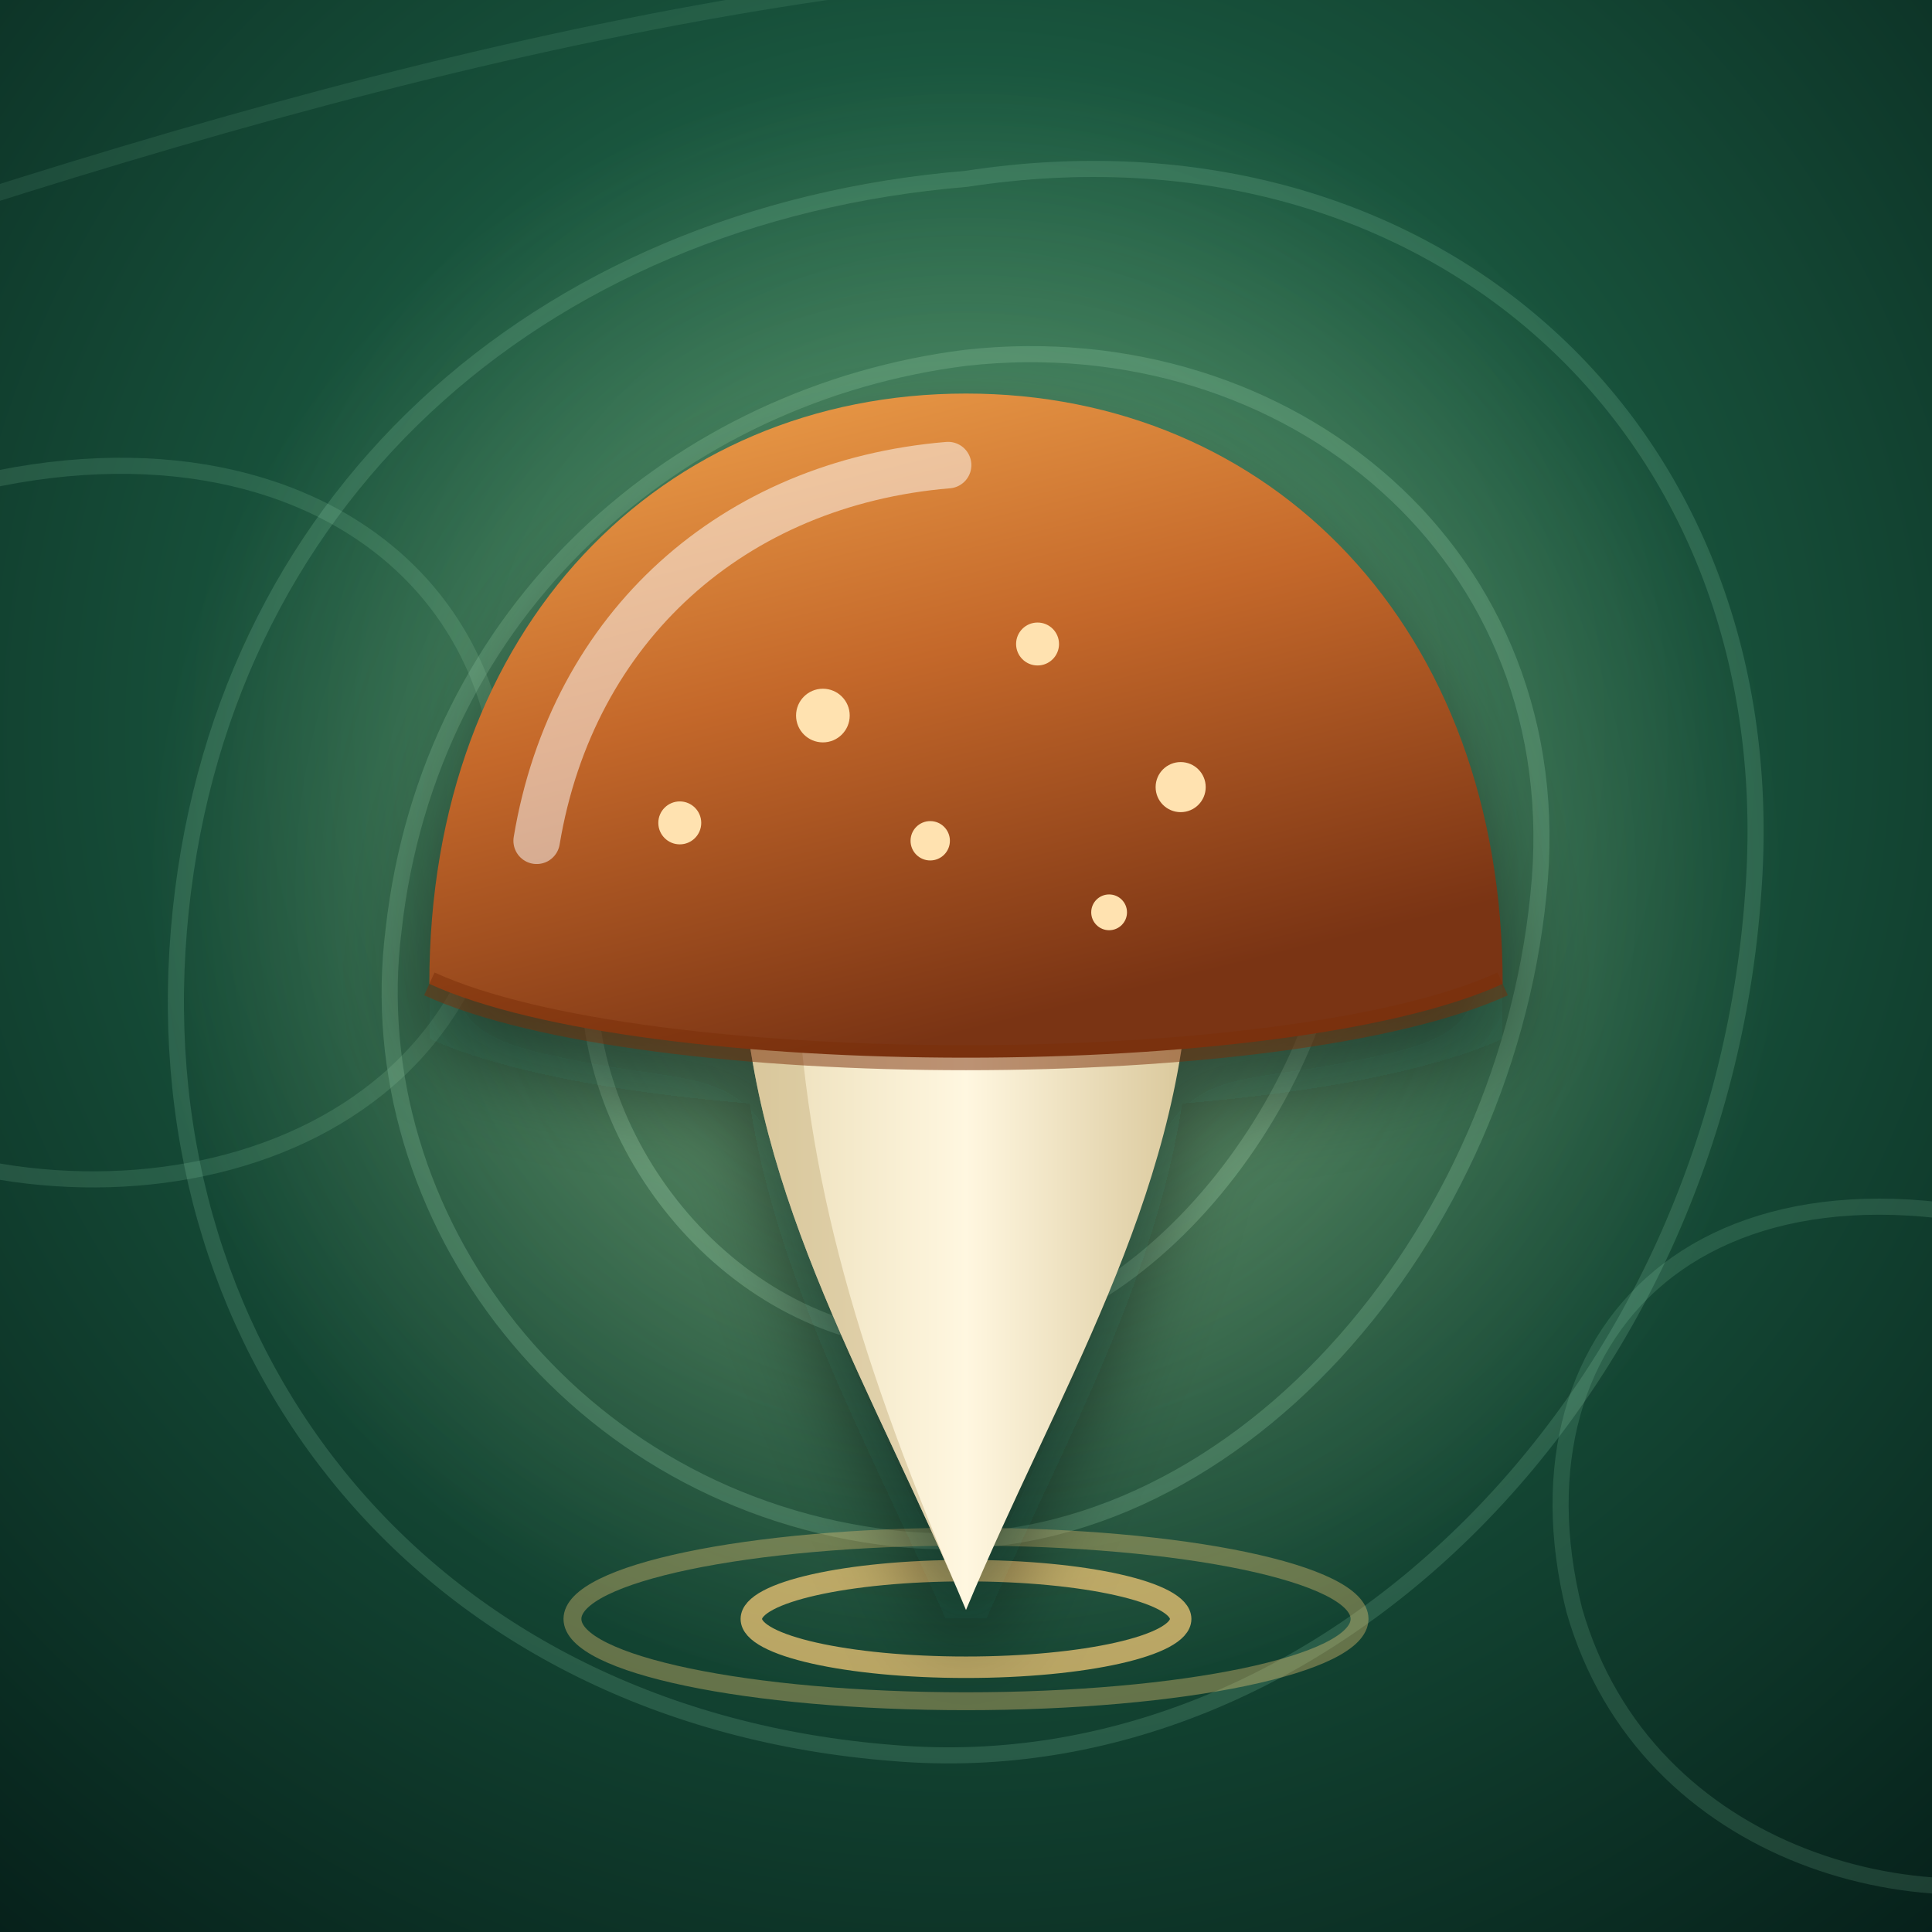
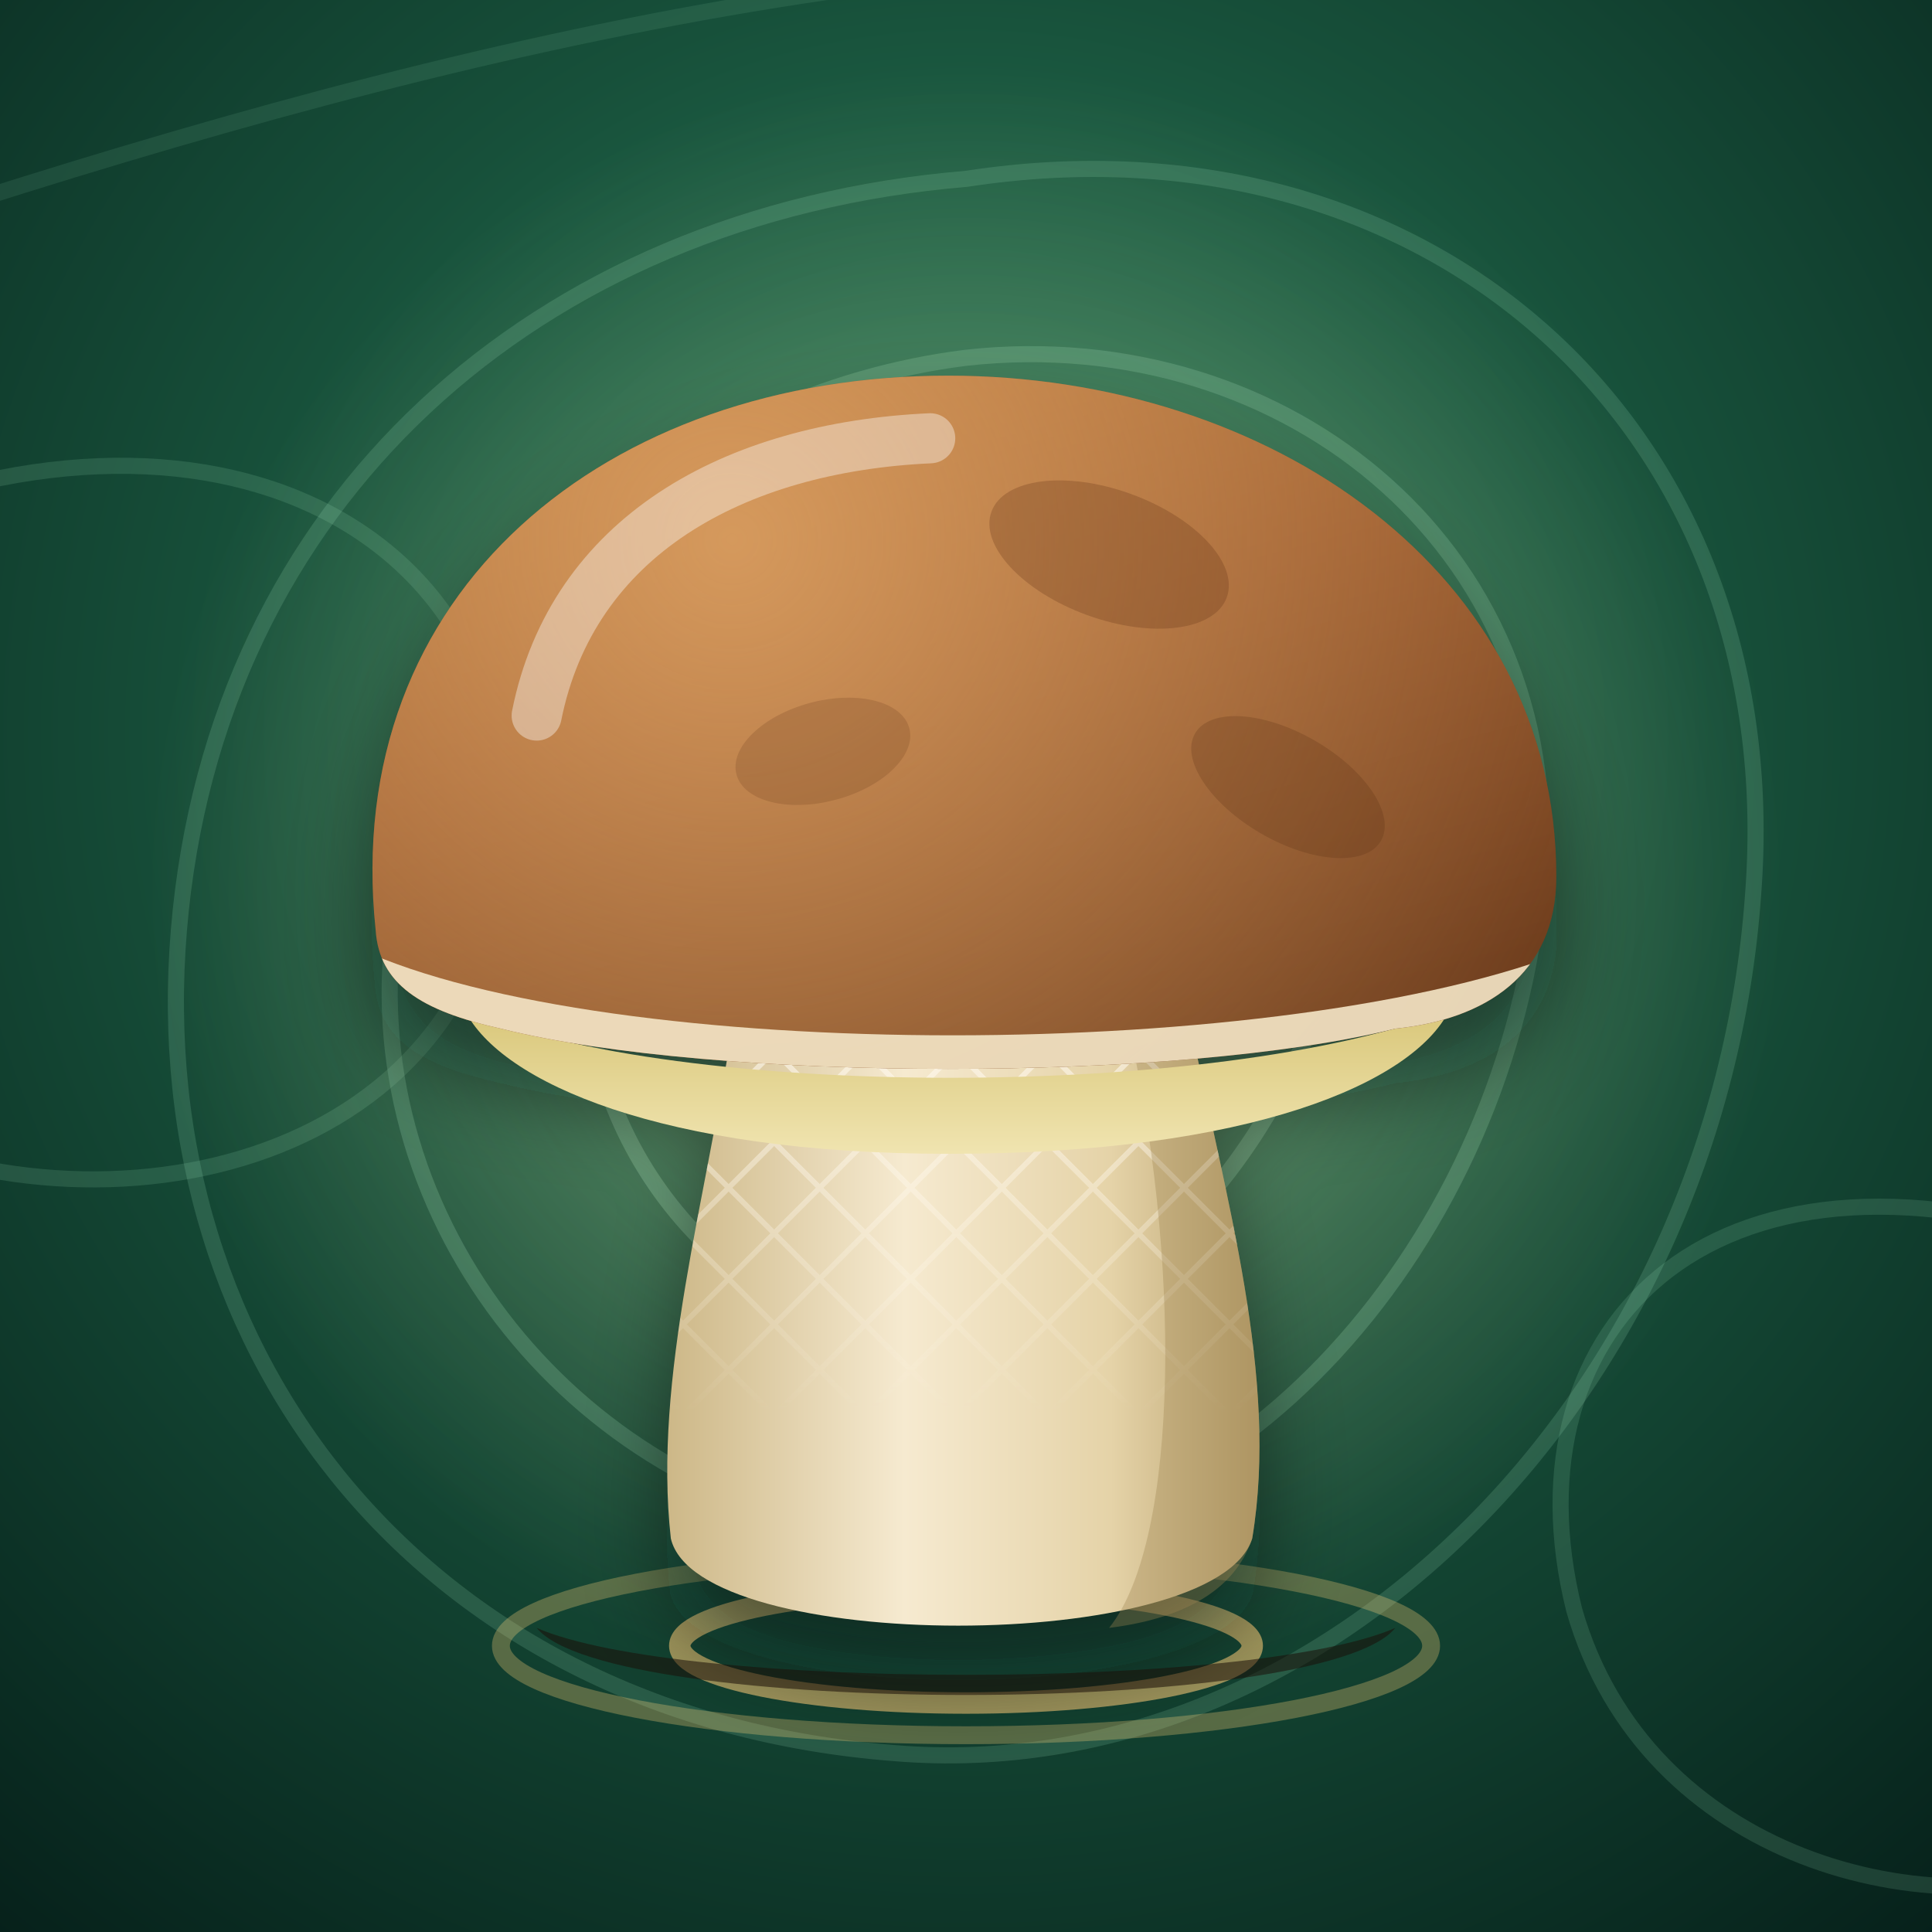
<svg xmlns="http://www.w3.org/2000/svg" width="108" height="108" viewBox="0 0 108 108">
  <defs>
    <radialGradient id="bg" cx="50%" cy="38%" r="80%">
      <stop offset="0" stop-color="#2f8a63" />
      <stop offset=".48" stop-color="#17503a" />
      <stop offset="1" stop-color="#06201a" />
    </radialGradient>
    <radialGradient id="glow" cx="50%" cy="46%" r="42%">
      <stop offset="0" stop-color="#ffe2a8" stop-opacity=".38" />
      <stop offset="1" stop-color="#ffe2a8" stop-opacity="0" />
    </radialGradient>
  </defs>
  <rect width="108" height="108" fill="url(#bg)" />
  <g>
    <path d="M54 10 C80 6 100 24 98 50 C96 78 74 100 50 98 C24 96 8 76 10 52 C12 28 30 12 54 10Z" stroke="#a8ecc4" stroke-opacity="0.16" stroke-width="0.9" fill="none" />
    <path d="M54 20 C72 18 88 31 86 50 C84 70 68 88 50 86 C32 84 20 68 22 52 C24 34 38 22 54 20Z" stroke="#a8ecc4" stroke-opacity="0.2" stroke-width="0.9" fill="none" />
    <path d="M54 30 C65 29 76 38 75 50 C74 62 63 76 51 75 C40 74 32 63 33 53 C34 41 43 31 54 30Z" stroke="#a8ecc4" stroke-opacity="0.26" stroke-width="0.9" fill="none" />
    <path d="M-10 30 C12 20 30 30 28 48 C26 66 4 70 -10 62" stroke="#a8ecc4" stroke-opacity="0.14" stroke-width="0.9" fill="none" />
    <path d="M118 70 C96 62 84 74 88 90 C92 104 108 108 118 104" stroke="#a8ecc4" stroke-opacity="0.14" stroke-width="0.9" fill="none" />
    <path d="M-10 14 C20 4 50 -4 80 -2" stroke="#a8ecc4" stroke-opacity="0.1" stroke-width="0.9" fill="none" />
  </g>
  <rect width="108" height="108" fill="url(#glow)" />
  <defs>
-     <linearGradient id="cap" x1="0" y1="0" x2="0.4" y2="1">
-       <stop offset="0" stop-color="#f2a64e" />
-       <stop offset=".5" stop-color="#c4682a" />
-       <stop offset="1" stop-color="#7a3414" />
+     <linearGradient id="cap" x1="0.15" y1="0" x2="0.6" y2="1">
+       <stop offset="0" stop-color="#a8662f" />
+       <stop offset=".45" stop-color="#8a4a22" />
+       <stop offset="1" stop-color="#5f2f13" />
    </linearGradient>
+     <radialGradient id="capHi" cx="38%" cy="28%" r="55%">
+       <stop offset="0" stop-color="#e0a566" stop-opacity=".85" />
+       <stop offset="1" stop-color="#e0a566" stop-opacity="0" />
+     </radialGradient>
    <linearGradient id="stem" x1="0" y1="0" x2="1" y2="0">
-       <stop offset="0" stop-color="#eadcb6" />
-       <stop offset=".5" stop-color="#fff7e0" />
-       <stop offset="1" stop-color="#d9c79a" />
+       <stop offset="0" stop-color="#cdb888" />
+       <stop offset=".4" stop-color="#f6ead0" />
+       <stop offset=".75" stop-color="#e5d3a8" />
+       <stop offset="1" stop-color="#b79f6c" />
    </linearGradient>
-     <mask id="cut" maskUnits="userSpaceOnUse" x="0" y="0" width="108" height="108">
-       <rect width="108" height="108" fill="#fff" />
-       <g fill="#000">
-         <circle cx="46" cy="40" r="1.5" fill="#000" />
-         <circle cx="58" cy="36" r="1.2" fill="#000" />
-         <circle cx="66" cy="44" r="1.4" fill="#000" />
-         <circle cx="52" cy="47" r="1.1" fill="#000" />
-         <circle cx="38" cy="46" r="1.2" fill="#000" />
-         <circle cx="62" cy="51" r="1" fill="#000" />
-         <path d="M24 60.500 C36 66 72 66 84 60.500 L84 62 C72 67.500 36 67.500 24 62Z" />
-       </g>
+     <pattern id="net" width="3.600" height="3.600" patternUnits="userSpaceOnUse" patternTransform="rotate(45)">
+       <path d="M0 0H3.600M0 0V3.600" stroke="#fffaf0" stroke-width=".6" stroke-opacity=".7" fill="none" />
+     </pattern>
+     <linearGradient id="netfade" x1="0" y1="0" x2="0" y2="1">
+       <stop offset="0" stop-color="#fff" />
+       <stop offset=".6" stop-color="#fff" stop-opacity="0" />
+     </linearGradient>
+     <mask id="netmask">
+       <rect x="30" y="55" width="50" height="40" fill="url(#netfade)" />
    </mask>
+     <linearGradient id="pores" x1="0" y1="0" x2="0" y2="1">
+       <stop offset="0" stop-color="#d9c77a" />
+       <stop offset="1" stop-color="#f0e4b0" />
+     </linearGradient>
+     <clipPath id="capclip">
+       <path d="M21 52 C19 33 34 21 53 21 C71 21 87 32 87 49 C87 54.500 83 57 78 57.500 C66 60.500 40 60.500 28 57.500 C23.500 56.500 21.200 55 21 52Z" />
+     </clipPath>
    <filter id="blur" x="-30%" y="-30%" width="160%" height="170%">
      <feGaussianBlur stdDeviation="2.400" />
    </filter>
  </defs>
-   <ellipse cx="54" cy="90.500" rx="22" ry="4.600" fill="none" stroke="#ffcf7a" stroke-opacity=".35" stroke-width="1" />
-   <ellipse cx="54" cy="90.500" rx="12" ry="2.700" fill="none" stroke="#ffcf7a" stroke-opacity=".7" stroke-width="1.200" />
+   <ellipse cx="54" cy="92" rx="26" ry="5" fill="none" stroke="#ffcf7a" stroke-opacity=".3" stroke-width="1" />
+   <ellipse cx="54" cy="92" rx="16" ry="3.200" fill="none" stroke="#ffcf7a" stroke-opacity=".6" stroke-width="1.200" />
  <g filter="url(#blur)" opacity=".5" transform="translate(0 3)">
-     <path d="M24 55 C24 35 37 22 54 22 S84 35 84 55 C72 60.500 36 60.500 24 55Z" fill="#020c08" />
-     <path d="M41.500 54 C42 67 49 78 54 90 C59 78 66 67 66.500 54Z" fill="#020c08" />
+     <path d="M21 52 C19 33 34 21 53 21 C71 21 87 32 87 49 C87 54.500 83 57 78 57.500 C66 60.500 40 60.500 28 57.500 C23.500 56.500 21.200 55 21 52Z" fill="#020c08" />
+     <path d="M41 57 C39.500 67 36.500 77 37.500 86 C39 92.500 68 92.500 70 86 C71.500 77 68.500 67 66.500 57Z" fill="#020c08" />
  </g>
-   <path d="M41.500 54 C42 67 49 78 54 90 C59 78 66 67 66.500 54Z" fill="url(#stem)" />
-   <path d="M41.500 54 C42 67 49 78 54 90 C48 76 45 66 44.500 54Z" fill="#c4ad7a" opacity=".45" />
-   <path d="M24 55 C24 35 37 22 54 22 S84 35 84 55 C72 60.500 36 60.500 24 55Z" fill="url(#cap)" />
-   <path d="M30 47 C32 35 41 27 53 26" fill="none" stroke="#fff" stroke-opacity=".5" stroke-width="2.600" stroke-linecap="round" />
-   <circle cx="46" cy="40" r="1.5" fill="#ffe2b0" />
-   <circle cx="58" cy="36" r="1.2" fill="#ffe2b0" />
-   <circle cx="66" cy="44" r="1.4" fill="#ffe2b0" />
-   <circle cx="52" cy="47" r="1.1" fill="#ffe2b0" />
-   <circle cx="38" cy="46" r="1.2" fill="#ffe2b0" />
-   <circle cx="62" cy="51" r="1" fill="#ffe2b0" />
-   <path d="M24 55 C36 60.500 72 60.500 84 55" fill="none" stroke="#7a2e08" stroke-opacity=".5" stroke-width="1.400" />
+   <path d="M41 57 C39.500 67 36.500 77 37.500 86 C39 92.500 68 92.500 70 86 C71.500 77 68.500 67 66.500 57Z" fill="url(#stem)" />
+   <path d="M41 57 C39.500 67 36.500 77 37.500 86 C39 92.500 68 92.500 70 86 C71.500 77 68.500 67 66.500 57Z" fill="url(#net)" mask="url(#netmask)" />
+   <path d="M66.500 57 C68.500 67 71.500 77 70 86 C69 89 66 90.500 62 91 C66 86 66 70 63 57Z" fill="#9d8450" opacity=".35" />
+   <path d="M26 56.500 C38 61.500 68 61.500 81 56.500 C79 60.500 70 64.500 53 64.500 C37 64.500 28 60.500 26 56.500Z" fill="url(#pores)" />
+   <path d="M21 52 C19 33 34 21 53 21 C71 21 87 32 87 49 C87 54.500 83 57 78 57.500 C66 60.500 40 60.500 28 57.500 C23.500 56.500 21.200 55 21 52Z" fill="url(#cap)" />
+   <g clip-path="url(#capclip)">
+     <rect width="108" height="108" fill="url(#capHi)" />
+     <ellipse cx="62" cy="31" rx="7" ry="3.600" fill="#5a2a10" opacity=".25" transform="rotate(20 62 31)" />
+     <ellipse cx="46" cy="42" rx="5" ry="2.800" fill="#5a2a10" opacity=".18" transform="rotate(-15 46 42)" />
+     <ellipse cx="72" cy="44" rx="6" ry="3" fill="#4a2209" opacity=".2" transform="rotate(30 72 44)" />
+     <path d="M20 53 C34 59.500 72 59.500 88 53 L88 62 L20 62Z" fill="#f4e6c6" opacity=".9" />
+   </g>
+   <path d="M30 40 C32 30 41 25 52 24.500" fill="none" stroke="#fff" stroke-opacity=".38" stroke-width="2.800" stroke-linecap="round" />
+   <path d="M30 91 C38 94.500 70 94.500 78 91 C74 96 34 96 30 91Z" fill="#1a0f08" opacity=".55" />
</svg>
